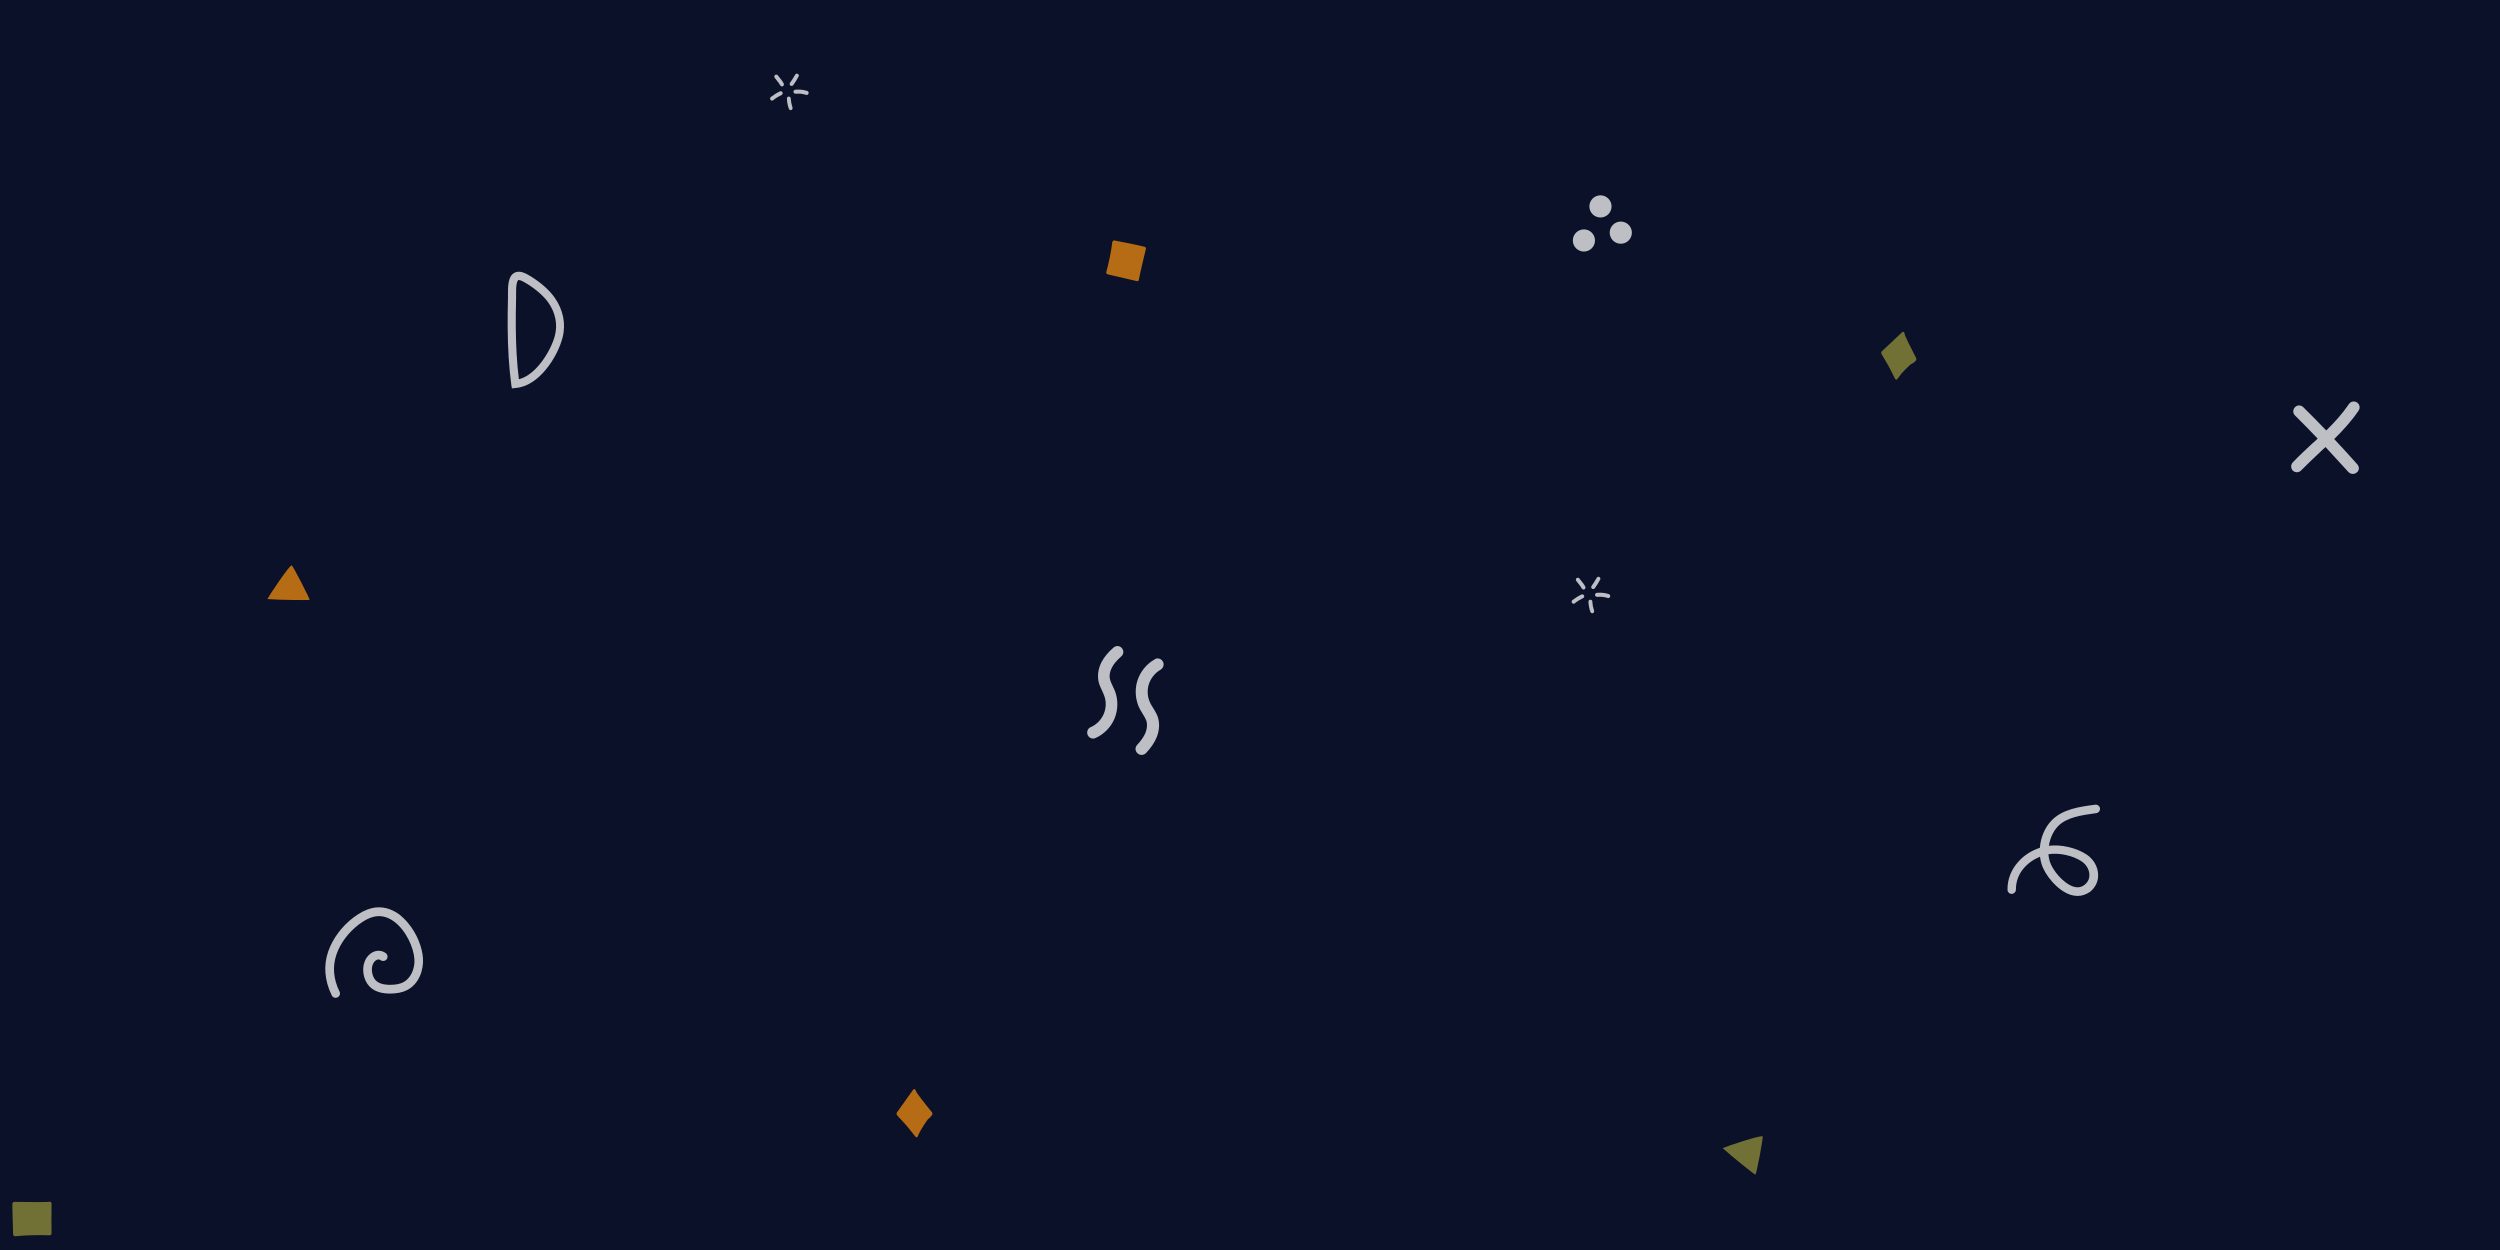
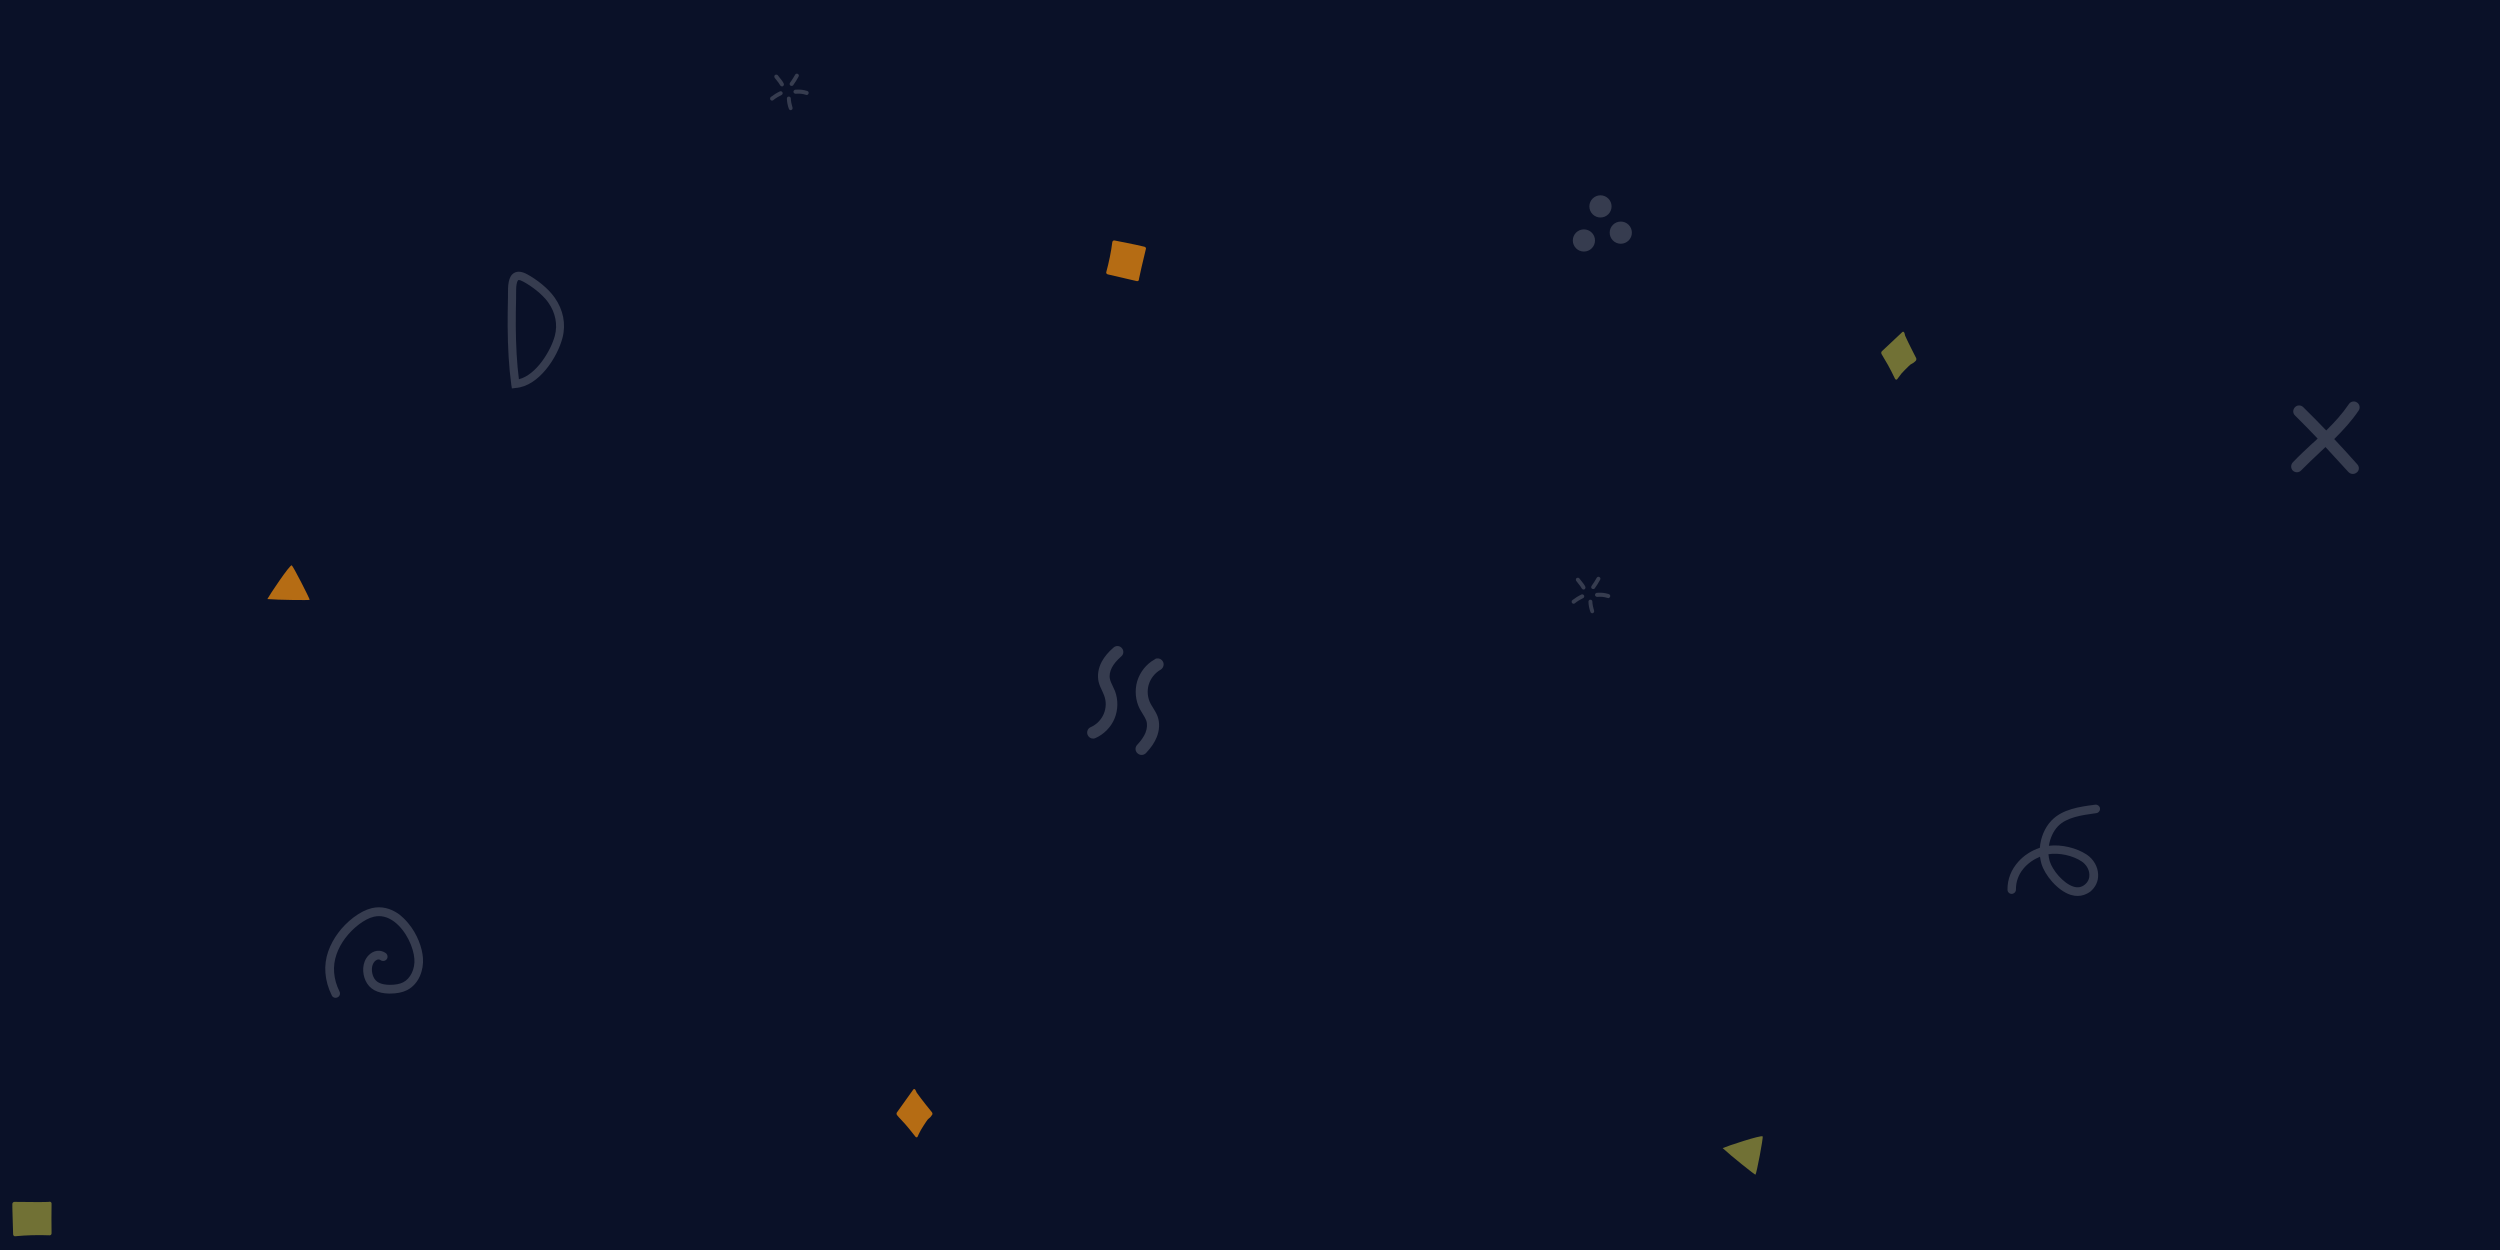
- <svg xmlns="http://www.w3.org/2000/svg" width="1244" height="622" viewBox="0 0 1600 800">
+ <svg xmlns="http://www.w3.org/2000/svg" width="1170" height="585" viewBox="0 0 1600 800">
  <rect fill="#0A1128" width="1600" height="800" />
  <path fill="#717135" d="M1102.5 734.8c2.5-1.2 24.8-8.6 25.6-7.5.5.7-3.9 23.8-4.6 24.5C1123.3 752.1 1107.5 739.5 1102.5 734.8zM1226.3 229.1c0-.1-4.9-9.4-7-14.2-.1-.3-.3-1.1-.4-1.6-.1-.4-.3-.7-.6-.9-.3-.2-.6-.1-.8.1l-13.1 12.3c0 0 0 0 0 0-.2.2-.3.5-.4.8 0 .3 0 .7.2 1 .1.1 1.4 2.5 2.1 3.6 2.4 3.7 6.5 12.1 6.5 12.2.2.3.4.5.7.6.3 0 .5-.1.7-.3 0 0 1.8-2.5 2.7-3.6 1.5-1.6 3-3.2 4.6-4.7 1.2-1.2 1.6-1.4 2.1-1.6.5-.3 1.1-.5 2.5-1.9C1226.5 230.4 1226.6 229.6 1226.3 229.1zM33 770.3C33 770.3 33 770.3 33 770.3c0-.7-.5-1.2-1.2-1.2-.1 0-.3 0-.4.1-1.6.2-14.3.1-22.2 0-.3 0-.6.1-.9.4-.2.2-.4.5-.4.9 0 .2 0 4.9.1 5.9l.4 13.6c0 .3.2.6.4.9.2.2.5.3.8.3 0 0 .1 0 .1 0 7.3-.7 14.7-.9 22-.6.3 0 .7-.1.9-.3.2-.2.4-.6.4-.9C32.9 783.3 32.9 776.2 33 770.3z" />
  <path fill="#B56C14" d="M171.1 383.4c1.3-2.5 14.3-22 15.6-21.6.8.3 11.5 21.2 11.5 22.1C198.1 384.2 177.9 384 171.1 383.4zM596.4 711.8c-.1-.1-6.7-8.2-9.7-12.5-.2-.3-.5-1-.7-1.5-.2-.4-.4-.7-.7-.8-.3-.1-.6 0-.8.3L574 712c0 0 0 0 0 0-.2.2-.2.5-.2.9 0 .3.2.7.4.9.1.1 1.8 2.2 2.8 3.1 3.1 3.1 8.8 10.5 8.9 10.6.2.3.5.4.8.4.3 0 .5-.2.6-.5 0 0 1.2-2.8 2-4.1 1.1-1.9 2.3-3.7 3.5-5.5.9-1.4 1.3-1.7 1.7-2 .5-.4 1-.7 2.1-2.4C596.9 713.1 596.8 712.3 596.4 711.8zM727.5 179.9C727.5 179.9 727.5 179.9 727.5 179.9c.6.2 1.3-.2 1.4-.8 0-.1 0-.2 0-.4.2-1.4 2.8-12.6 4.5-19.5.1-.3 0-.6-.2-.8-.2-.3-.5-.4-.8-.5-.2 0-4.7-1.1-5.7-1.3l-13.4-2.7c-.3-.1-.7 0-.9.2-.2.2-.4.4-.5.6 0 0 0 .1 0 .1-.8 6.5-2.2 13.1-3.9 19.4-.1.3 0 .6.2.9.2.3.5.4.8.5C714.8 176.9 721.7 178.5 727.5 179.9zM728.5 178.1c-.1-.1-.2-.2-.4-.2C728.3 177.9 728.4 178 728.5 178.1z" />
-   <g fill-opacity="0.73" fill="#FFF">
+   <g fill-opacity="0.18" fill="#FFF">
    <path d="M699.6 472.7c-1.5 0-2.8-.8-3.5-2.3-.8-1.9 0-4.2 1.9-5 3.7-1.6 6.8-4.7 8.4-8.5 1.6-3.8 1.7-8.1.2-11.9-.3-.9-.8-1.8-1.2-2.8-.8-1.7-1.8-3.7-2.3-5.9-.9-4.1-.2-8.6 2-12.8 1.7-3.1 4.1-6.1 7.6-9.1 1.6-1.4 4-1.2 5.3.4 1.4 1.6 1.2 4-.4 5.3-2.8 2.5-4.7 4.7-5.9 7-1.4 2.6-1.9 5.3-1.3 7.6.3 1.4 1 2.8 1.7 4.3.5 1.1 1 2.2 1.5 3.3 2.1 5.6 2 12-.3 17.6-2.3 5.5-6.8 10.1-12.3 12.5C700.6 472.6 700.1 472.7 699.6 472.7zM740.4 421.4c1.5-.2 3 .5 3.8 1.9 1.1 1.8.4 4.2-1.4 5.3-3.7 2.1-6.4 5.6-7.6 9.5-1.2 4-.8 8.4 1.1 12.1.4.9 1 1.7 1.6 2.7 1 1.7 2.2 3.5 3 5.7 1.4 4 1.2 8.7-.6 13.2-1.4 3.4-3.5 6.6-6.8 10.1-1.5 1.6-3.9 1.7-5.5.2-1.6-1.4-1.7-3.9-.2-5.4 2.6-2.8 4.3-5.3 5.3-7.7 1.1-2.8 1.3-5.6.5-7.9-.5-1.3-1.3-2.7-2.2-4.1-.6-1-1.3-2.1-1.9-3.2-2.8-5.4-3.4-11.9-1.7-17.8 1.8-5.9 5.8-11 11.2-14C739.4 421.6 739.9 421.4 740.4 421.4zM261.3 590.9c5.7 6.8 9 15.7 9.4 22.4.5 7.3-2.4 16.4-10.2 20.4-3 1.5-6.7 2.2-11.2 2.2-7.9-.1-12.9-2.9-15.4-8.4-2.1-4.7-2.3-11.4 1.8-15.9 3.2-3.5 7.8-4.1 11.2-1.6 1.2.9 1.5 2.7.6 3.9-.9 1.2-2.7 1.5-3.9.6-1.8-1.3-3.6.6-3.8.8-2.4 2.6-2.1 7-.8 9.9 1.5 3.4 4.7 5 10.4 5.1 3.6 0 6.4-.5 8.6-1.6 4.7-2.4 7.7-8.6 7.2-15-.5-7.3-5.3-18.2-13-23.9-4.2-3.1-8.5-4.1-12.9-3.1-3.1.7-6.2 2.4-9.7 5-6.6 5.1-11.7 11.8-14.2 19-2.7 7.7-2.1 15.8 1.9 23.9.7 1.4.1 3.1-1.3 3.7-1.4.7-3.1.1-3.7-1.3-4.6-9.4-5.4-19.2-2.2-28.2 2.9-8.2 8.6-15.9 16.1-21.6 4.1-3.1 8-5.1 11.8-6 6-1.4 12 0 17.5 4C257.6 586.9 259.6 588.8 261.3 590.9z" />
    <circle cx="1013.7" cy="153.9" r="7.1" />
    <circle cx="1024.3" cy="132.1" r="7.1" />
    <circle cx="1037.3" cy="148.9" r="7.1" />
    <path d="M1508.7 297.2c-4.8-5.4-9.7-10.8-14.8-16.2 5.6-5.6 11.1-11.5 15.6-18.2 1.2-1.7.7-4.1-1-5.2-1.7-1.2-4.1-.7-5.2 1-4.2 6.2-9.1 11.6-14.5 16.9-4.8-5-9.7-10-14.7-14.9-1.5-1.5-3.9-1.5-5.3 0-1.5 1.5-1.5 3.9 0 5.3 4.9 4.8 9.7 9.8 14.5 14.8-1.1 1.1-2.3 2.2-3.5 3.2-4.1 3.8-8.4 7.8-12.4 12-1.4 1.5-1.4 3.8 0 5.3 0 0 0 0 0 0 1.5 1.4 3.9 1.4 5.3-.1 3.9-4 8.1-7.9 12.1-11.7 1.2-1.1 2.3-2.2 3.5-3.3 4.9 5.3 9.8 10.6 14.6 15.9.1.1.1.1.2.2 1.4 1.4 3.7 1.5 5.2.2C1510 301.2 1510.1 298.8 1508.7 297.2zM327.6 248.6l-.4-2.6c-1.5-11.1-2.2-23.2-2.3-37 0-5.5 0-11.5.2-18.5 0-.7 0-1.5 0-2.3 0-5 0-11.2 3.9-13.5 2.2-1.3 5.1-1 8.5.9 5.7 3.1 13.2 8.7 17.5 14.9 5.5 7.8 7.3 16.9 5 25.7-3.2 12.3-15 31-30 32.1L327.6 248.6zM332.1 179.2c-.2 0-.3 0-.4.1-.1.1-.7.5-1.1 2.7-.3 1.9-.3 4.2-.3 6.3 0 .8 0 1.7 0 2.4-.2 6.9-.2 12.8-.2 18.3.1 12.5.7 23.5 2 33.7 11-2.7 20.4-18.1 23-27.8 1.9-7.2.4-14.8-4.2-21.3l0 0C347 188.1 340 183 335 180.3 333.6 179.5 332.6 179.2 332.1 179.2zM516.3 60.8c-.1 0-.2 0-.4-.1-2.4-.7-4-.9-6.7-.7-.7 0-1.3-.5-1.4-1.2 0-.7.5-1.3 1.2-1.4 3.1-.2 4.9 0 7.6.8.7.2 1.1.9.9 1.6C517.3 60.4 516.8 60.8 516.3 60.8zM506.1 70.5c-.5 0-1-.3-1.2-.8-.8-2.1-1.2-4.3-1.3-6.6 0-.7.5-1.3 1.2-1.3.7 0 1.3.5 1.3 1.2.1 2 .5 3.9 1.1 5.8.2.7-.1 1.4-.8 1.6C506.4 70.5 506.2 70.5 506.1 70.5zM494.1 64.4c-.4 0-.8-.2-1-.5-.4-.6-.3-1.4.2-1.8 1.8-1.4 3.7-2.6 5.8-3.6.6-.3 1.4 0 1.7.6.3.6 0 1.4-.6 1.7-1.9.9-3.7 2-5.3 3.3C494.7 64.3 494.4 64.4 494.1 64.4zM500.5 55.3c-.5 0-.9-.3-1.2-.7-.5-1-1.2-1.9-2.4-3.4-.3-.4-.7-.9-1.1-1.4-.4-.6-.3-1.4.2-1.8.6-.4 1.4-.3 1.8.2.4.5.8 1 1.1 1.4 1.3 1.6 2.1 2.6 2.7 3.9.3.6 0 1.4-.6 1.7C500.9 55.3 500.7 55.3 500.5 55.3zM506.7 55c-.3 0-.5-.1-.8-.2-.6-.4-.7-1.2-.3-1.8 1.2-1.7 2.3-3.4 3.3-5.2.3-.6 1.1-.9 1.7-.5.6.3.9 1.1.5 1.7-1 1.9-2.2 3.8-3.5 5.6C507.4 54.8 507.1 55 506.7 55zM1029.3 382.8c-.1 0-.2 0-.4-.1-2.4-.7-4-.9-6.7-.7-.7 0-1.3-.5-1.4-1.2 0-.7.5-1.3 1.2-1.4 3.1-.2 4.9 0 7.6.8.7.2 1.1.9.9 1.6C1030.3 382.4 1029.8 382.8 1029.3 382.8zM1019.1 392.5c-.5 0-1-.3-1.2-.8-.8-2.1-1.2-4.3-1.3-6.6 0-.7.5-1.3 1.2-1.3.7 0 1.3.5 1.3 1.2.1 2 .5 3.9 1.1 5.8.2.7-.1 1.4-.8 1.6C1019.4 392.5 1019.2 392.5 1019.1 392.5zM1007.1 386.4c-.4 0-.8-.2-1-.5-.4-.6-.3-1.4.2-1.8 1.8-1.4 3.7-2.6 5.8-3.6.6-.3 1.4 0 1.7.6.3.6 0 1.4-.6 1.7-1.9.9-3.7 2-5.3 3.3C1007.7 386.3 1007.4 386.4 1007.1 386.4zM1013.5 377.3c-.5 0-.9-.3-1.2-.7-.5-1-1.2-1.9-2.4-3.4-.3-.4-.7-.9-1.1-1.4-.4-.6-.3-1.4.2-1.8.6-.4 1.4-.3 1.8.2.4.5.8 1 1.1 1.4 1.3 1.6 2.1 2.6 2.7 3.9.3.6 0 1.4-.6 1.7C1013.9 377.3 1013.7 377.3 1013.5 377.3zM1019.7 377c-.3 0-.5-.1-.8-.2-.6-.4-.7-1.2-.3-1.8 1.2-1.7 2.3-3.4 3.3-5.2.3-.6 1.1-.9 1.7-.5.6.3.9 1.1.5 1.7-1 1.9-2.2 3.8-3.5 5.6C1020.4 376.8 1020.1 377 1019.7 377zM1329.7 573.4c-1.4 0-2.9-.2-4.5-.7-8.4-2.7-16.6-12.7-18.7-20-.4-1.4-.7-2.9-.9-4.4-8.1 3.3-15.5 10.6-15.4 21 0 1.5-1.2 2.7-2.7 2.8 0 0 0 0 0 0-1.5 0-2.7-1.2-2.7-2.7-.1-6.7 2.4-12.9 7-18 3.6-4 8.4-7.1 13.7-8.8.5-6.5 3.1-12.9 7.4-17.4 7-7.4 18.2-8.9 27.3-10.1l.7-.1c1.5-.2 2.9.9 3.1 2.3.2 1.5-.9 2.9-2.3 3.1l-.7.1c-8.6 1.2-18.4 2.5-24 8.4-3 3.2-5 7.7-5.7 12.4 7.9-1 17.7 1.3 24.3 5.7 4.3 2.9 7.1 7.8 7.2 12.7.2 4.3-1.7 8.3-5.2 11.1C1335.2 572.4 1332.6 573.4 1329.7 573.4zM1311 546.7c.1 1.5.4 3 .8 4.4 1.7 5.8 8.7 14.2 15.1 16.3 2.8.9 5.1.5 7.2-1.1 2.7-2.1 3.2-4.8 3.1-6.6-.1-3.2-2-6.4-4.8-8.3C1326.7 547.5 1317.7 545.6 1311 546.7z" />
  </g>
</svg>
